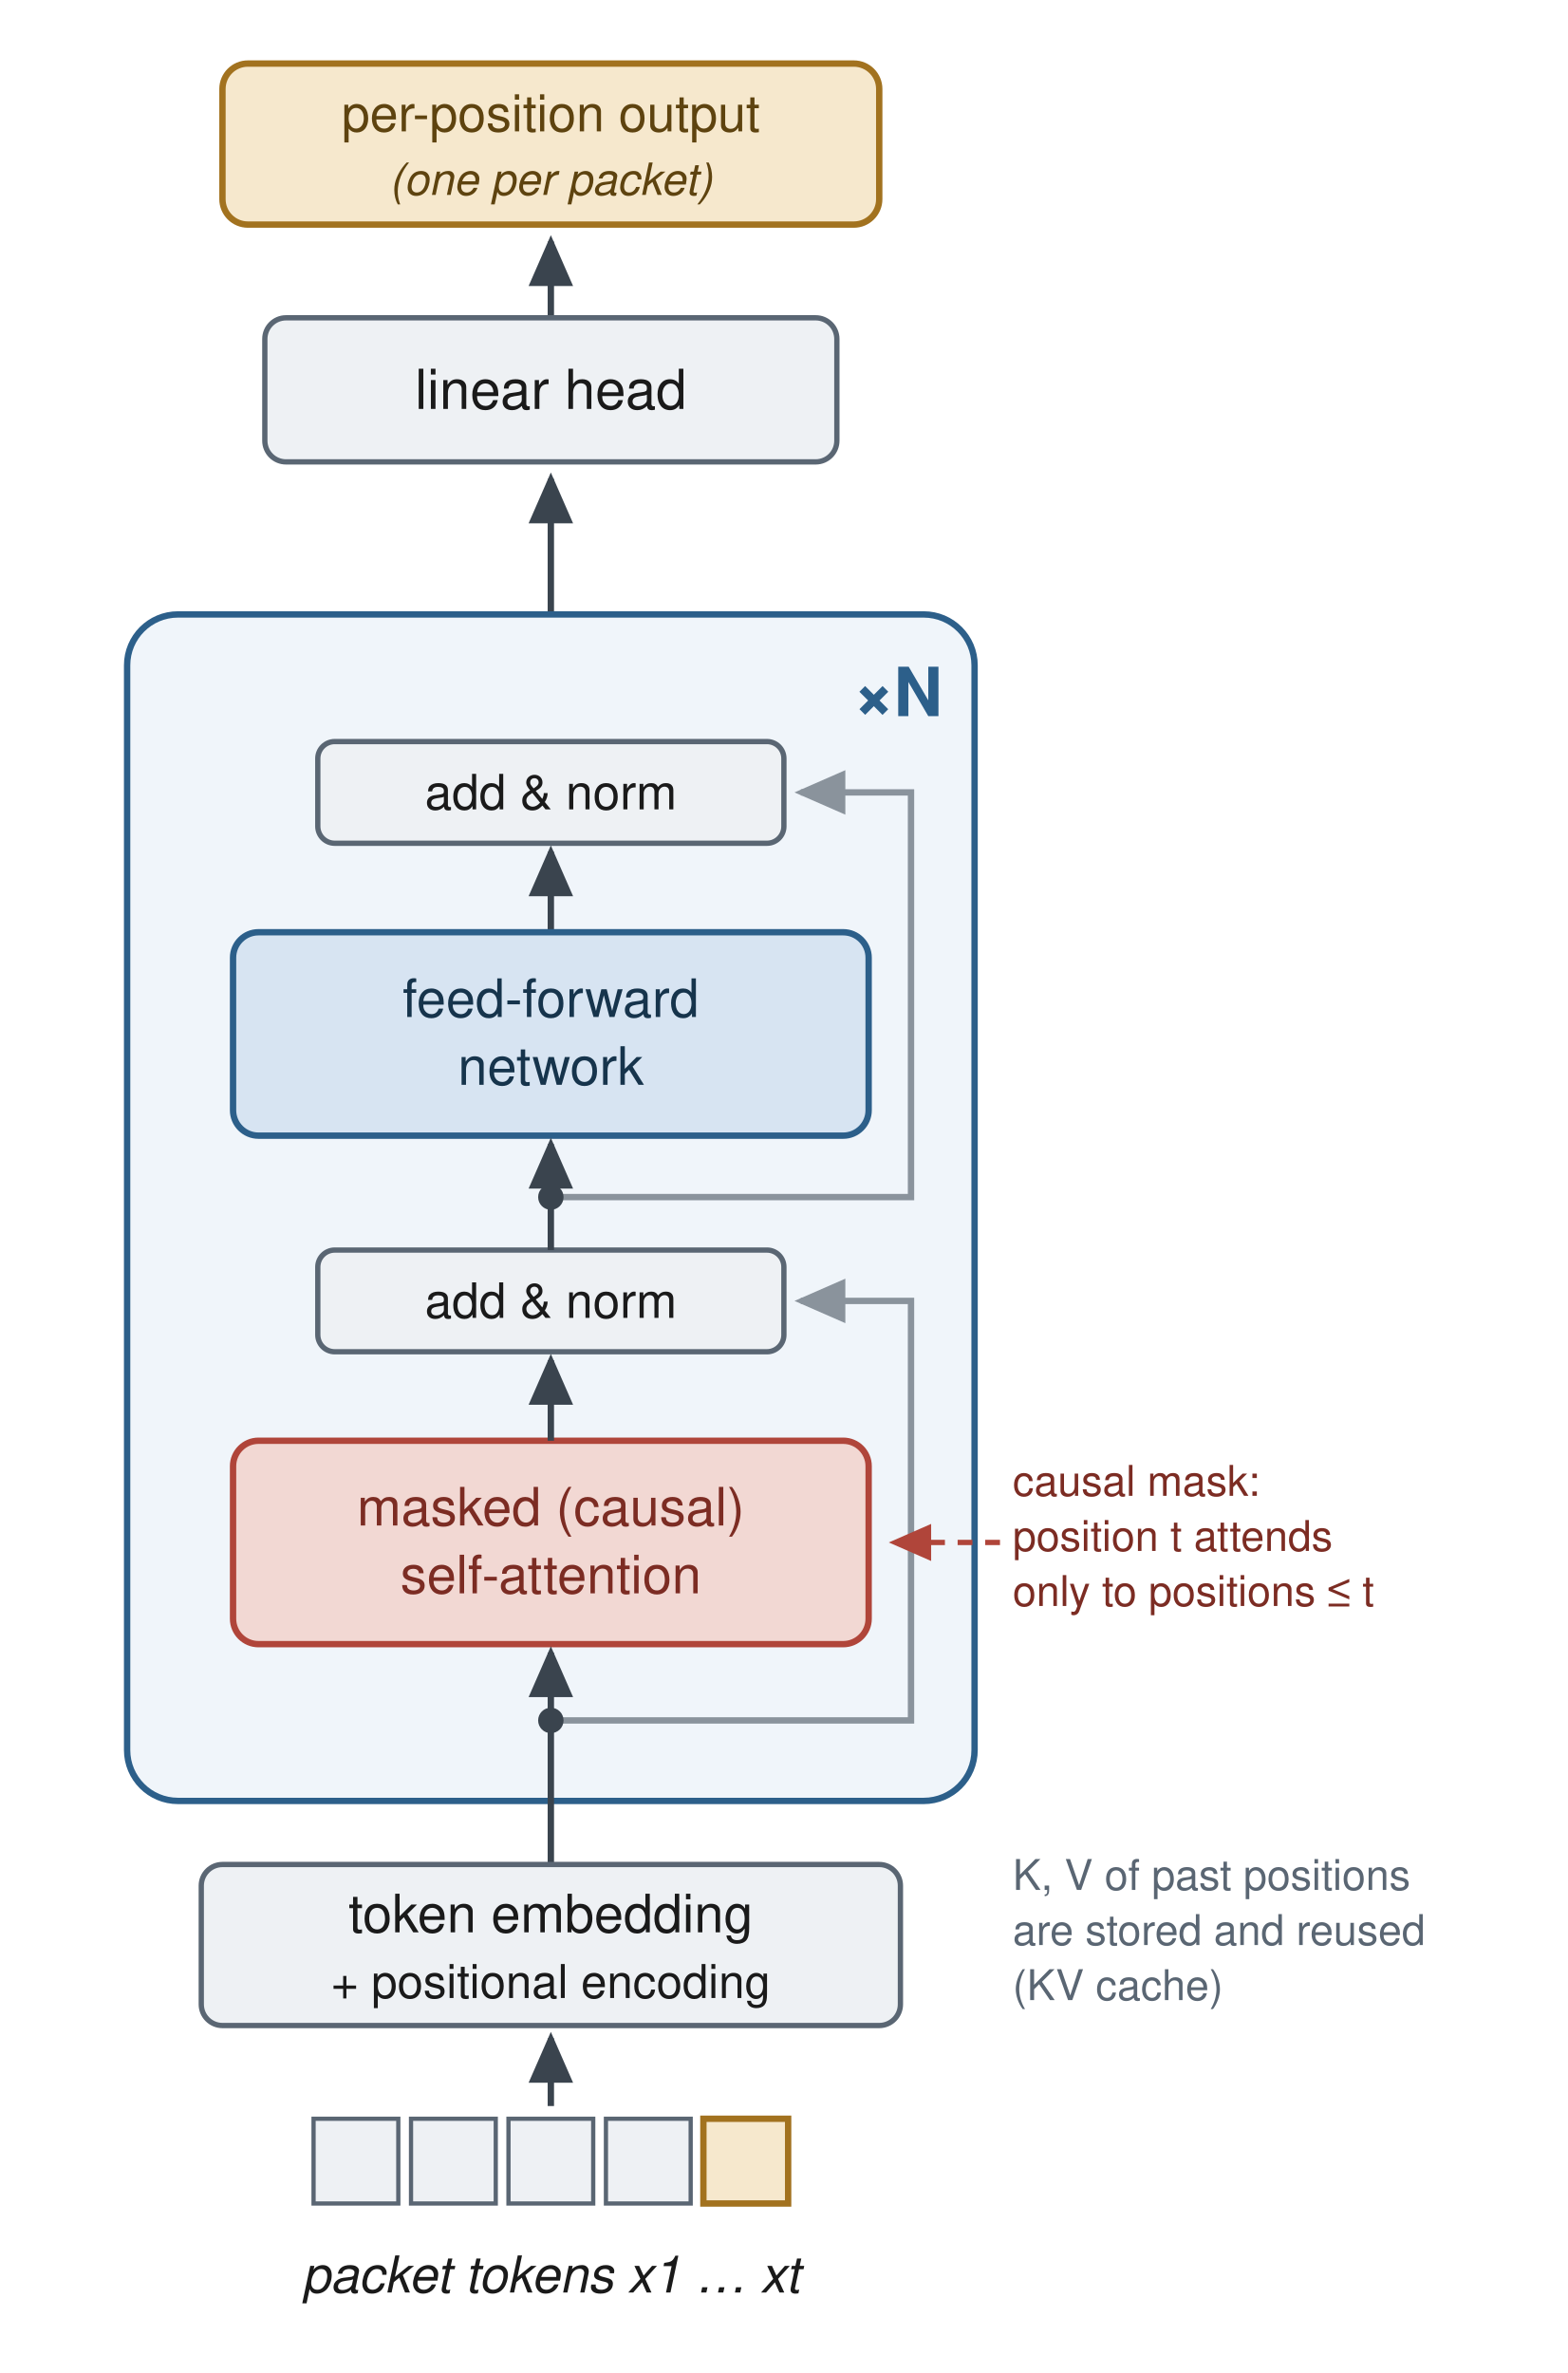
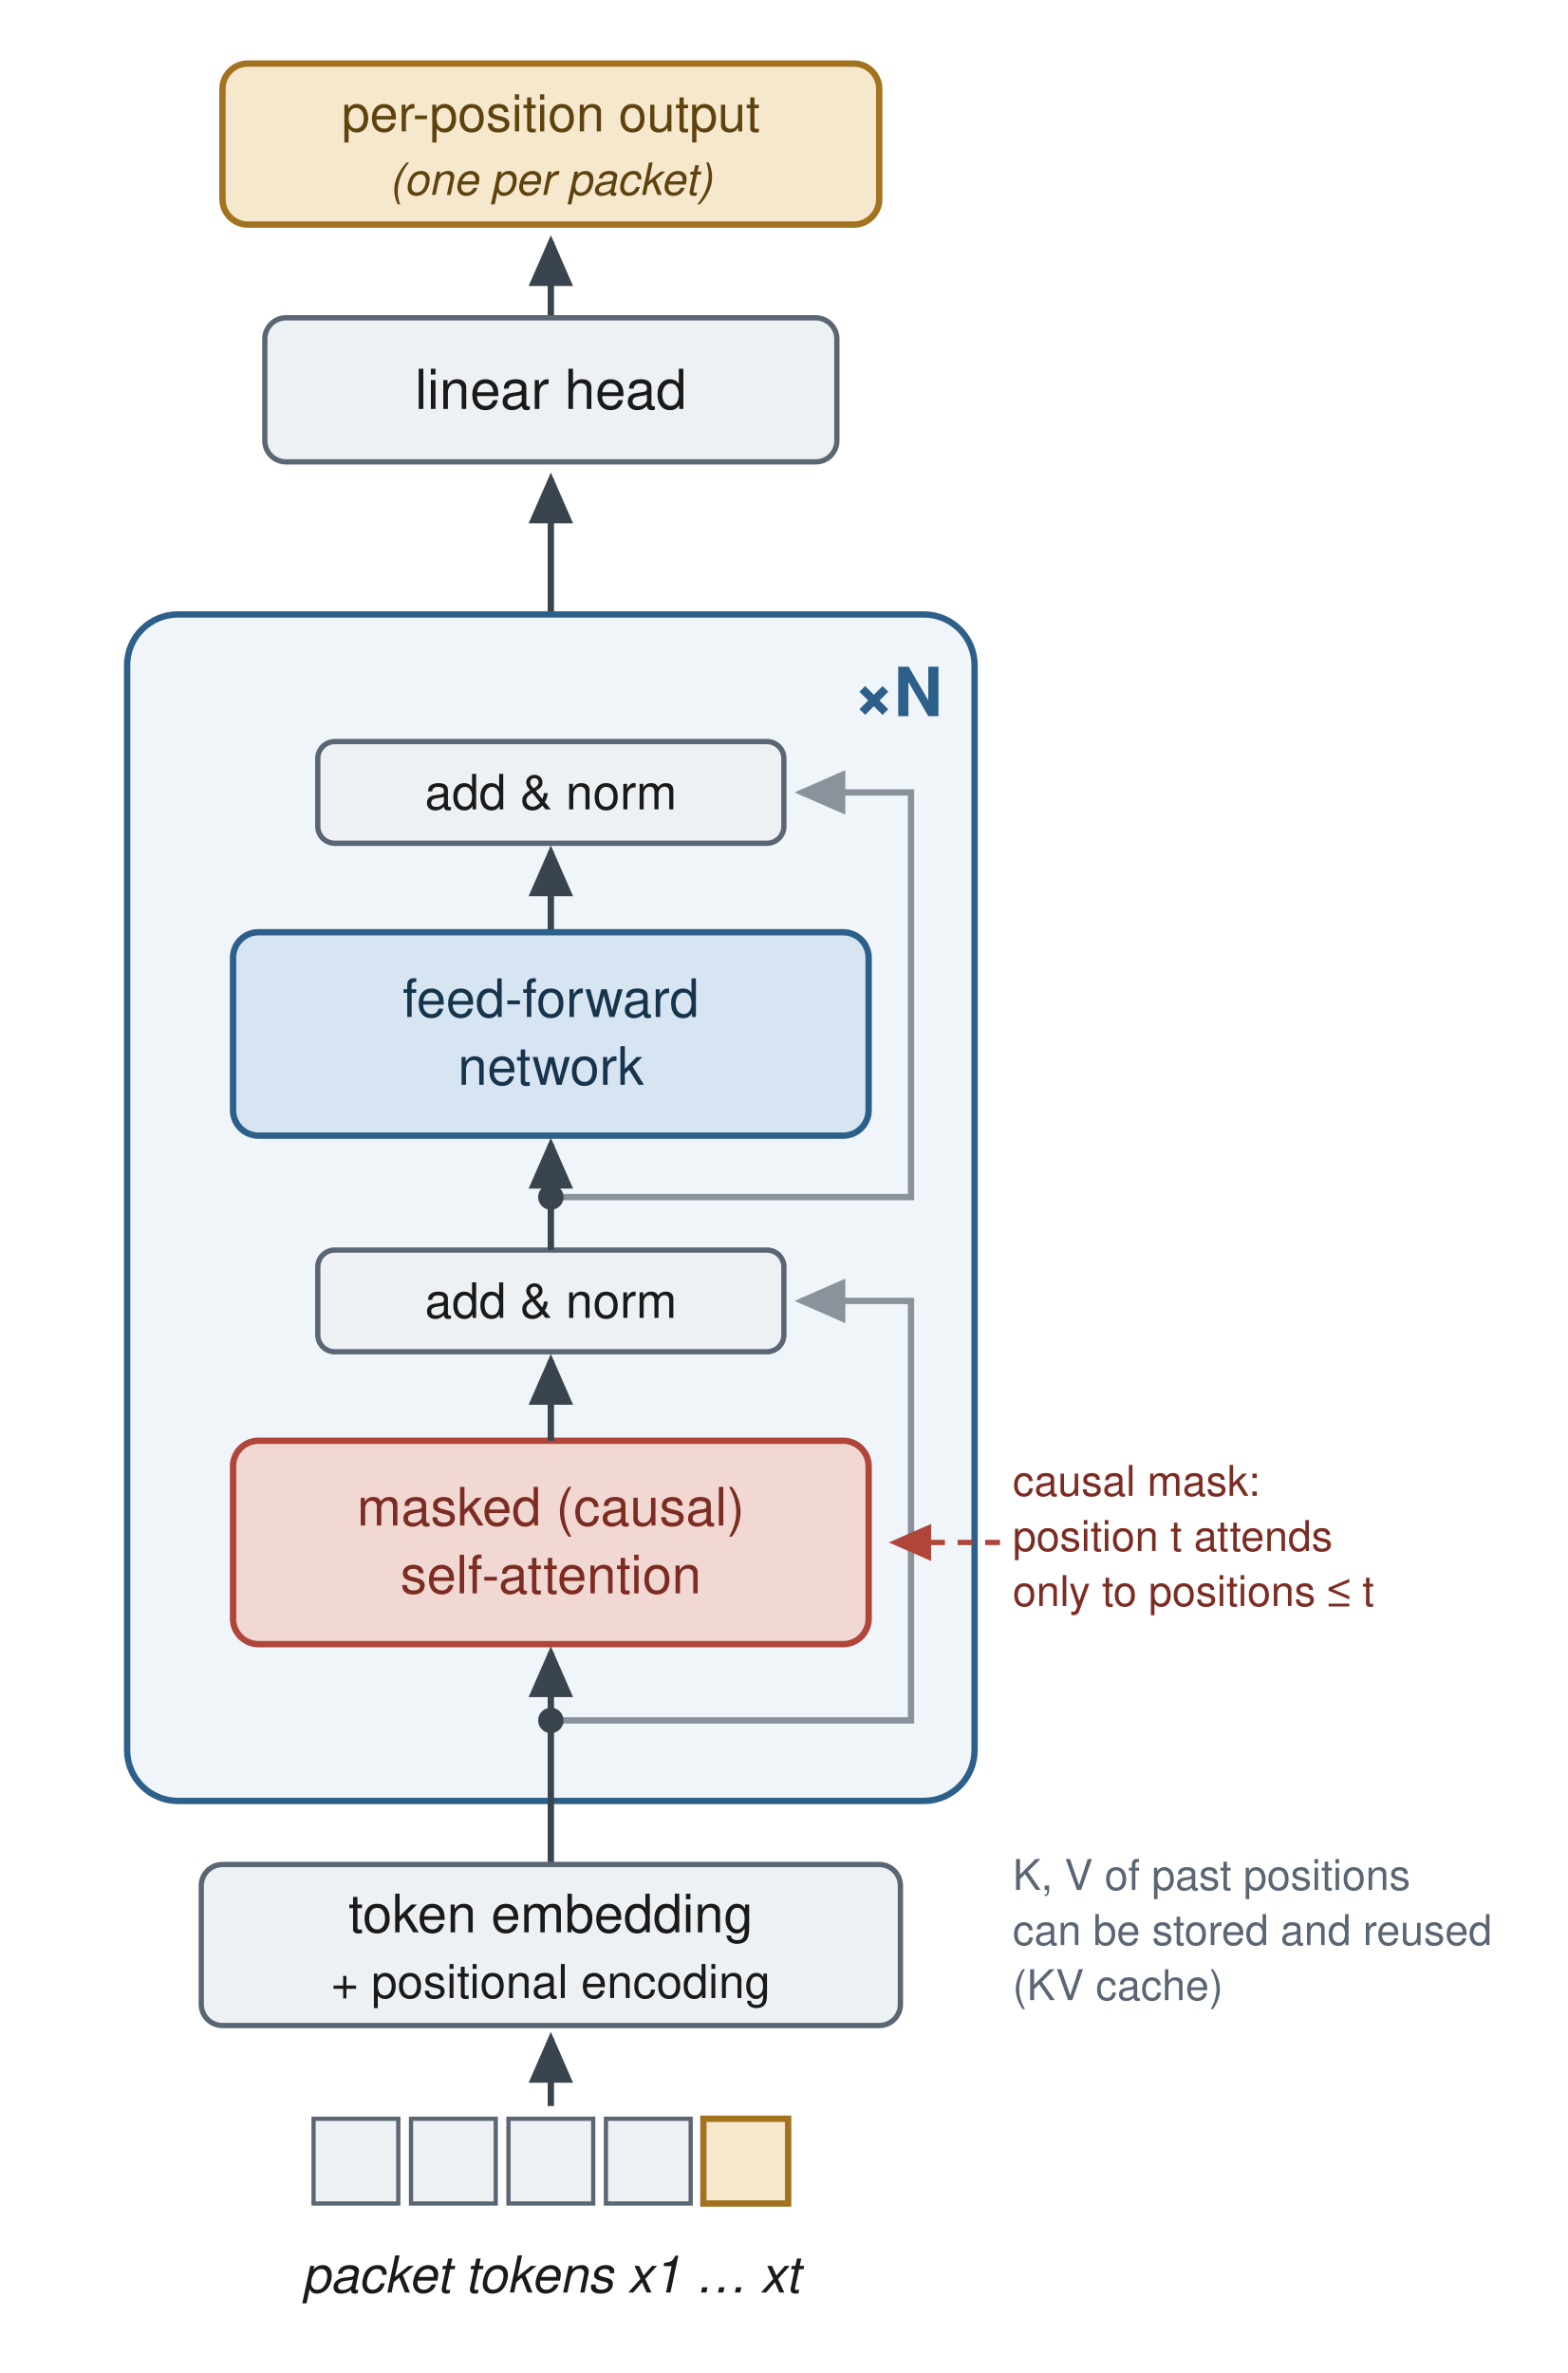
<svg xmlns="http://www.w3.org/2000/svg" viewBox="0 150 740 1120" font-family="Helvetica, Arial, sans-serif">
  <defs>
    <marker id="arr" markerWidth="10" markerHeight="10" refX="7" refY="3.5" orient="auto">
      <path d="M0,0 L8,3.5 L0,7 Z" fill="#3a444e" />
    </marker>
    <marker id="arrg" markerWidth="10" markerHeight="10" refX="7" refY="3.5" orient="auto">
      <path d="M0,0 L8,3.5 L0,7 Z" fill="#8a939c" />
    </marker>
    <marker id="arrr" markerWidth="10" markerHeight="10" refX="7" refY="3.5" orient="auto">
      <path d="M0,0 L8,3.5 L0,7 Z" fill="#b0453a" />
    </marker>
  </defs>
  <rect x="105" y="180" width="310" height="76" rx="12" fill="#f6e8cd" stroke="#a2721f" stroke-width="3" />
  <text x="260" y="212" text-anchor="middle" font-size="24" fill="#5e430f">per-position output</text>
  <text x="260" y="242" text-anchor="middle" font-size="21" font-style="italic" fill="#5e430f">(one per packet)</text>
  <line x1="260" y1="300" x2="260" y2="264" stroke="#3a444e" stroke-width="3" marker-end="url(#arr)" />
  <rect x="125" y="300" width="270" height="68" rx="10" fill="#eef1f4" stroke="#5a6673" stroke-width="2.5" />
  <text x="260" y="343" text-anchor="middle" font-size="26" fill="#1a1a1a">linear head</text>
  <line x1="260" y1="440" x2="260" y2="376" stroke="#3a444e" stroke-width="3" marker-end="url(#arr)" />
  <line x1="260" y1="500" x2="260" y2="440" stroke="#3a444e" stroke-width="3" />
  <rect x="60" y="440" width="400" height="560" rx="24" fill="#f0f5fa" stroke="#2c5f8a" stroke-width="3" />
  <text x="424" y="488" text-anchor="middle" font-size="32" font-weight="bold" fill="#2c5f8a">×N</text>
  <rect x="150" y="500" width="220" height="48" rx="8" fill="#eef1f4" stroke="#5a6673" stroke-width="2.5" />
  <text x="260" y="532" text-anchor="middle" font-size="23" fill="#1a1a1a">add &amp; norm</text>
  <path d="M 260 715 L 430 715 L 430 524 L 378 524" fill="none" stroke="#8a939c" stroke-width="3" marker-end="url(#arrg)" />
  <line x1="260" y1="590" x2="260" y2="552" stroke="#3a444e" stroke-width="3" marker-end="url(#arr)" />
  <rect x="110" y="590" width="300" height="96" rx="12" fill="#d7e4f2" stroke="#2c5f8a" stroke-width="3" />
  <text x="260" y="630" text-anchor="middle" font-size="25" fill="#16344c">feed-forward</text>
  <text x="260" y="662" text-anchor="middle" font-size="25" fill="#16344c">network</text>
  <circle cx="260" cy="715" r="6" fill="#3a444e" />
  <line x1="260" y1="715" x2="260" y2="690" stroke="#3a444e" stroke-width="3" marker-end="url(#arr)" />
  <rect x="150" y="740" width="220" height="48" rx="8" fill="#eef1f4" stroke="#5a6673" stroke-width="2.5" />
  <text x="260" y="772" text-anchor="middle" font-size="23" fill="#1a1a1a">add &amp; norm</text>
  <line x1="260" y1="740" x2="260" y2="715" stroke="#3a444e" stroke-width="3" />
  <path d="M 260 962 L 430 962 L 430 764 L 378 764" fill="none" stroke="#8a939c" stroke-width="3" marker-end="url(#arrg)" />
  <rect x="110" y="830" width="300" height="96" rx="12" fill="#f2d8d3" stroke="#b0453a" stroke-width="3" />
  <text x="260" y="870" text-anchor="middle" font-size="25" fill="#7c2c23">masked (causal)</text>
  <text x="260" y="902" text-anchor="middle" font-size="25" fill="#7c2c23">self-attention</text>
  <line x1="260" y1="830" x2="260" y2="792" stroke="#3a444e" stroke-width="3" marker-end="url(#arr)" />
  <circle cx="260" cy="962" r="6" fill="#3a444e" />
  <line x1="260" y1="962" x2="260" y2="930" stroke="#3a444e" stroke-width="3" marker-end="url(#arr)" />
  <line x1="260" y1="1030" x2="260" y2="966" stroke="#3a444e" stroke-width="3" />
  <rect x="95" y="1030" width="330" height="76" rx="10" fill="#eef1f4" stroke="#5a6673" stroke-width="2.5" />
  <text x="260" y="1062" text-anchor="middle" font-size="25" fill="#1a1a1a">token embedding</text>
  <text x="260" y="1093" text-anchor="middle" font-size="22" fill="#1a1a1a">+ positional encoding</text>
  <line x1="260" y1="1144" x2="260" y2="1112" stroke="#3a444e" stroke-width="3" marker-end="url(#arr)" />
  <g>
    <rect x="148" y="1150" width="40" height="40" fill="#eef1f4" stroke="#5a6673" stroke-width="2" />
    <rect x="194" y="1150" width="40" height="40" fill="#eef1f4" stroke="#5a6673" stroke-width="2" />
    <rect x="240" y="1150" width="40" height="40" fill="#eef1f4" stroke="#5a6673" stroke-width="2" />
    <rect x="286" y="1150" width="40" height="40" fill="#eef1f4" stroke="#5a6673" stroke-width="2" />
    <rect x="332" y="1150" width="40" height="40" fill="#f6e8cd" stroke="#a2721f" stroke-width="3" />
  </g>
  <text x="260" y="1232" text-anchor="middle" font-size="24" font-style="italic" fill="#1a1a1a">packet tokens x1 … xt</text>
  <g font-size="20" fill="#7c2c23">
    <text x="478" y="856">causal mask:</text>
    <text x="478" y="882">position t attends</text>
    <text x="478" y="908">only to positions ≤ t</text>
  </g>
  <line x1="472" y1="878" x2="422" y2="878" stroke="#b0453a" stroke-width="2.5" stroke-dasharray="7 6" marker-end="url(#arrr)" />
  <g font-size="20" fill="#5a6673">
    <text x="478" y="1042">K, V of past positions</text>
-     <text x="478" y="1068">are stored and reused</text>
+     <text x="478" y="1068">can be stored and reused</text>
    <text x="478" y="1094">(KV cache)</text>
  </g>
</svg>
